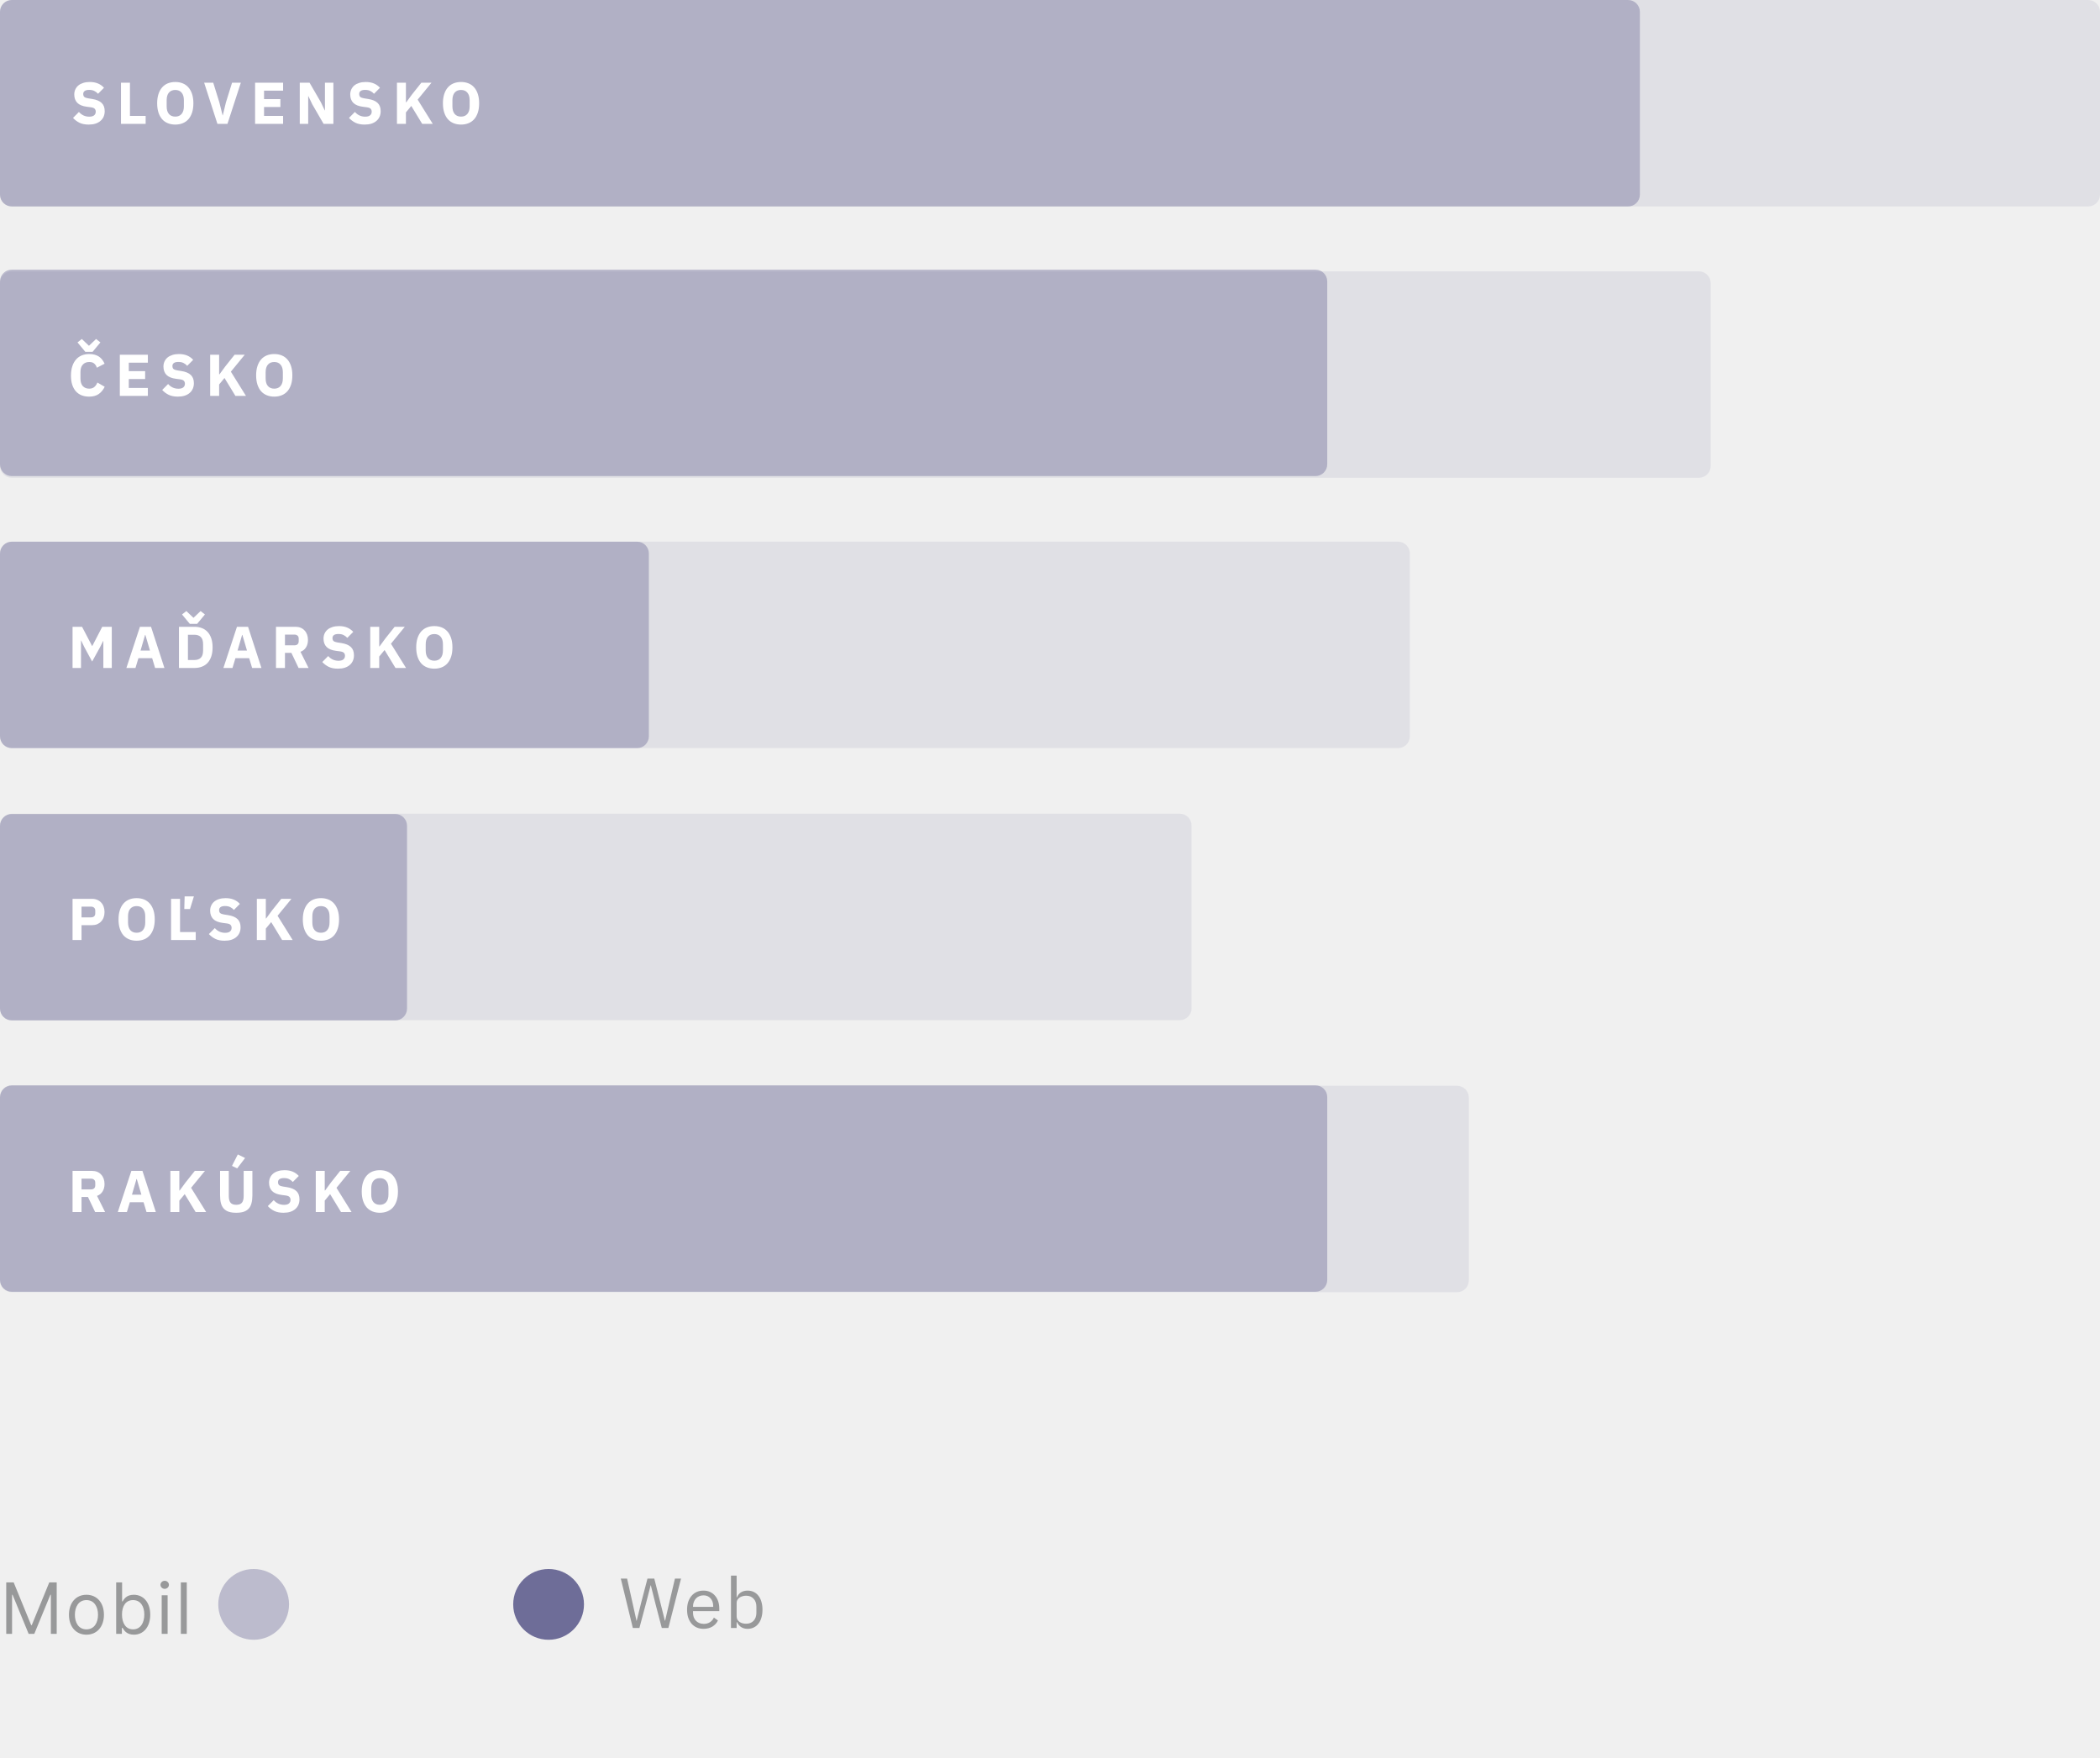
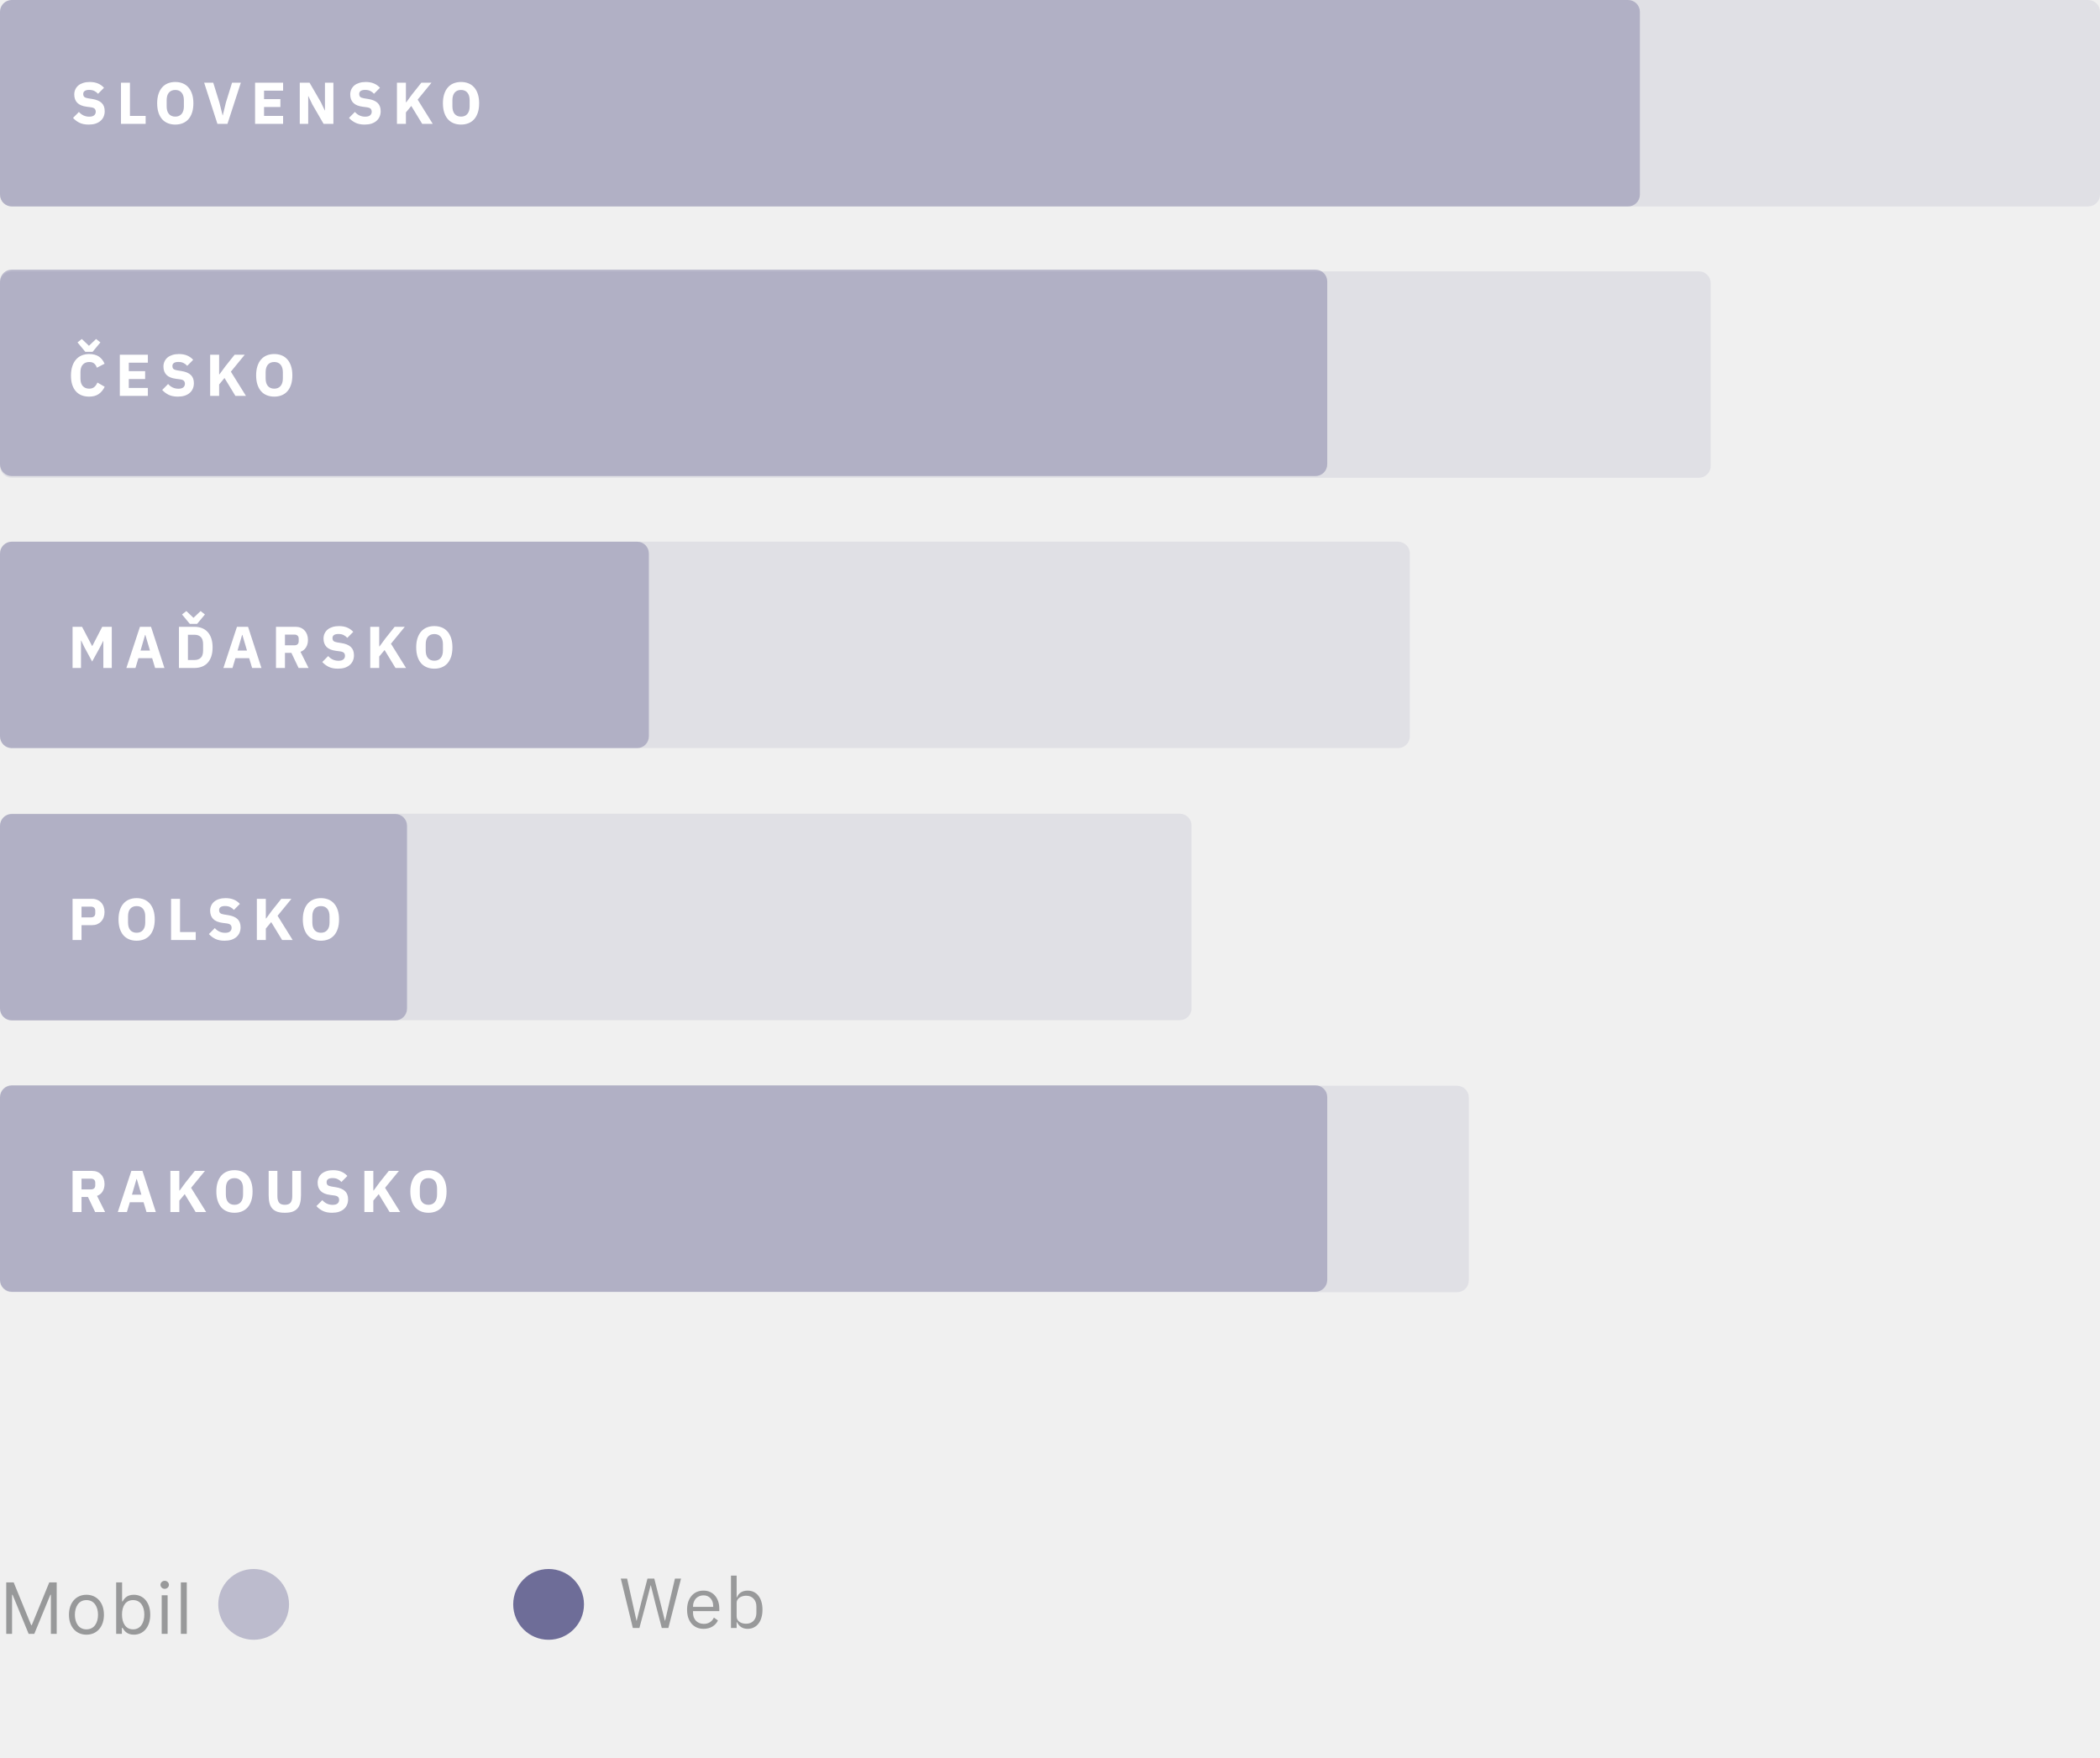
<svg xmlns="http://www.w3.org/2000/svg" width="356" height="298" viewBox="0 0 356 298" fill="none">
  <g opacity="0.24">
    <g opacity="0.8">
      <rect width="356" height="35" rx="2" transform="matrix(1 0 0 -1 0 35)" fill="#4E4C82" fill-opacity="0.5" />
    </g>
  </g>
  <g opacity="0.24">
    <g opacity="0.8">
      <rect width="290" height="35" rx="2" transform="matrix(1 0 0 -1 0 81)" fill="#4E4C82" fill-opacity="0.5" />
    </g>
  </g>
  <g opacity="0.24">
    <g opacity="0.8">
      <rect width="239" height="35" rx="2" transform="matrix(1 0 0 -1 0 126.834)" fill="#4E4C82" fill-opacity="0.5" />
    </g>
  </g>
  <g opacity="0.24">
    <g opacity="0.8">
      <rect width="202" height="35" rx="2" transform="matrix(1 0 0 -1 0 172.956)" fill="#4E4C82" fill-opacity="0.5" />
    </g>
  </g>
  <g opacity="0.24">
    <g opacity="0.8">
      <rect width="249" height="35" rx="2" transform="matrix(1 0 0 -1 0 219.077)" fill="#4E4C82" fill-opacity="0.5" />
    </g>
  </g>
  <g opacity="0.4">
    <g opacity="0.8">
      <rect width="278" height="35" rx="2" transform="matrix(1 0 0 -1 0 35)" fill="#4E4C82" />
    </g>
  </g>
  <g opacity="0.4">
    <g opacity="0.8">
      <rect width="225" height="35" rx="2" transform="matrix(1 0 0 -1 0 80.7129)" fill="#4E4C82" />
    </g>
  </g>
  <g opacity="0.4">
    <g opacity="0.8">
      <rect width="110" height="35" rx="2" transform="matrix(1 0 0 -1 0 126.834)" fill="#4E4C82" />
    </g>
  </g>
  <g opacity="0.4">
    <g opacity="0.8">
      <rect width="69" height="35" rx="2" transform="matrix(1 0 0 -1 0 173)" fill="#4E4C82" />
    </g>
  </g>
  <g opacity="0.4">
    <g opacity="0.8">
      <rect width="225" height="35" rx="2" transform="matrix(1 0 0 -1 0 219)" fill="#4E4C82" />
    </g>
  </g>
  <path d="M15.12 67.242C14.647 67.242 14.22 67.169 13.84 67.022C13.46 66.869 13.137 66.645 12.87 66.352C12.604 66.052 12.397 65.682 12.25 65.242C12.104 64.795 12.03 64.275 12.03 63.682C12.03 63.095 12.104 62.575 12.25 62.122C12.397 61.662 12.604 61.279 12.87 60.972C13.137 60.659 13.46 60.422 13.84 60.262C14.22 60.102 14.647 60.022 15.12 60.022C15.767 60.022 16.3 60.155 16.72 60.422C17.14 60.682 17.477 61.095 17.73 61.662L16.42 62.342C16.327 62.049 16.18 61.815 15.98 61.642C15.787 61.462 15.5 61.372 15.12 61.372C14.674 61.372 14.314 61.519 14.04 61.812C13.774 62.099 13.64 62.519 13.64 63.072V64.192C13.64 64.745 13.774 65.169 14.04 65.462C14.314 65.749 14.674 65.892 15.12 65.892C15.494 65.892 15.79 65.792 16.01 65.592C16.237 65.385 16.404 65.139 16.51 64.852L17.75 65.572C17.49 66.105 17.147 66.519 16.72 66.812C16.3 67.099 15.767 67.242 15.12 67.242ZM14.46 59.642L13.14 58.052L13.87 57.472L15.08 58.622L16.29 57.472L17.02 58.052L15.7 59.642H14.46ZM20.314 67.122V60.142H25.064V61.492H21.834V62.922H24.604V64.262H21.834V65.772H25.064V67.122H20.314ZM30.148 67.242C29.535 67.242 29.015 67.139 28.588 66.932C28.162 66.719 27.798 66.445 27.498 66.112L28.498 65.102C28.971 65.635 29.555 65.902 30.248 65.902C30.622 65.902 30.898 65.825 31.078 65.672C31.258 65.519 31.348 65.315 31.348 65.062C31.348 64.869 31.295 64.709 31.188 64.582C31.081 64.449 30.865 64.359 30.538 64.312L29.848 64.222C29.108 64.129 28.565 63.905 28.218 63.552C27.878 63.199 27.708 62.729 27.708 62.142C27.708 61.829 27.768 61.542 27.888 61.282C28.008 61.022 28.178 60.799 28.398 60.612C28.625 60.425 28.898 60.282 29.218 60.182C29.545 60.075 29.915 60.022 30.328 60.022C30.855 60.022 31.318 60.105 31.718 60.272C32.118 60.439 32.462 60.682 32.748 61.002L31.738 62.022C31.572 61.829 31.368 61.672 31.128 61.552C30.895 61.425 30.598 61.362 30.238 61.362C29.898 61.362 29.645 61.422 29.478 61.542C29.311 61.662 29.228 61.829 29.228 62.042C29.228 62.282 29.291 62.455 29.418 62.562C29.552 62.669 29.765 62.745 30.058 62.792L30.748 62.902C31.468 63.015 32.002 63.239 32.348 63.572C32.695 63.899 32.868 64.365 32.868 64.972C32.868 65.305 32.808 65.612 32.688 65.892C32.568 66.172 32.392 66.412 32.158 66.612C31.931 66.812 31.648 66.969 31.308 67.082C30.968 67.189 30.581 67.242 30.148 67.242ZM38.058 64.082L37.148 65.182V67.122H35.628V60.142H37.148V63.462H37.208L38.198 62.112L39.768 60.142H41.488L39.138 63.012L41.698 67.122H39.908L38.058 64.082ZM46.491 67.242C46.031 67.242 45.611 67.165 45.231 67.012C44.851 66.859 44.528 66.632 44.261 66.332C43.994 66.025 43.788 65.649 43.641 65.202C43.494 64.749 43.421 64.225 43.421 63.632C43.421 63.039 43.494 62.519 43.641 62.072C43.788 61.619 43.994 61.242 44.261 60.942C44.528 60.635 44.851 60.405 45.231 60.252C45.611 60.099 46.031 60.022 46.491 60.022C46.951 60.022 47.371 60.099 47.751 60.252C48.131 60.405 48.454 60.635 48.721 60.942C48.988 61.242 49.194 61.619 49.341 62.072C49.488 62.519 49.561 63.039 49.561 63.632C49.561 64.225 49.488 64.749 49.341 65.202C49.194 65.649 48.988 66.025 48.721 66.332C48.454 66.632 48.131 66.859 47.751 67.012C47.371 67.165 46.951 67.242 46.491 67.242ZM46.491 65.892C46.951 65.892 47.308 65.742 47.561 65.442C47.821 65.142 47.951 64.712 47.951 64.152V63.112C47.951 62.552 47.821 62.122 47.561 61.822C47.308 61.522 46.951 61.372 46.491 61.372C46.031 61.372 45.671 61.522 45.411 61.822C45.158 62.122 45.031 62.552 45.031 63.112V64.152C45.031 64.712 45.158 65.142 45.411 65.442C45.671 65.742 46.031 65.892 46.491 65.892Z" fill="white" />
  <path d="M17.52 108.664H17.49L16.98 109.684L15.62 112.154L14.29 109.694L13.76 108.594H13.73V113.244H12.3V106.264H13.91L15.62 109.534H15.64L17.33 106.264H18.95V113.244H17.52V108.664ZM26.294 113.244L25.794 111.584H23.464L22.964 113.244H21.424L23.724 106.264H25.604L27.874 113.244H26.294ZM24.644 107.644H24.594L23.824 110.294H25.424L24.644 107.644ZM30.339 106.264H32.969C33.429 106.264 33.849 106.337 34.229 106.484C34.609 106.631 34.933 106.851 35.199 107.144C35.466 107.431 35.673 107.794 35.819 108.234C35.966 108.667 36.039 109.174 36.039 109.754C36.039 110.334 35.966 110.844 35.819 111.284C35.673 111.717 35.466 112.081 35.199 112.374C34.933 112.661 34.609 112.877 34.229 113.024C33.849 113.171 33.429 113.244 32.969 113.244H30.339V106.264ZM32.969 111.894C33.423 111.894 33.779 111.767 34.039 111.514C34.299 111.261 34.429 110.854 34.429 110.294V109.214C34.429 108.654 34.299 108.247 34.039 107.994C33.779 107.741 33.423 107.614 32.969 107.614H31.859V111.894H32.969ZM32.179 105.764L30.859 104.174L31.589 103.594L32.799 104.744L34.009 103.594L34.739 104.174L33.419 105.764H32.179ZM42.741 113.244L42.241 111.584H39.911L39.411 113.244H37.871L40.171 106.264H42.051L44.321 113.244H42.741ZM41.091 107.644H41.041L40.271 110.294H41.871L41.091 107.644ZM48.307 113.244H46.787V106.264H50.097C50.417 106.264 50.707 106.317 50.967 106.424C51.227 106.531 51.447 106.684 51.627 106.884C51.813 107.077 51.957 107.311 52.057 107.584C52.157 107.857 52.207 108.161 52.207 108.494C52.207 108.967 52.1 109.381 51.887 109.734C51.68 110.087 51.363 110.344 50.937 110.504L52.307 113.244H50.617L49.397 110.684H48.307V113.244ZM49.907 109.404C50.133 109.404 50.31 109.347 50.437 109.234C50.57 109.114 50.637 108.941 50.637 108.714V108.274C50.637 108.047 50.57 107.877 50.437 107.764C50.31 107.644 50.133 107.584 49.907 107.584H48.307V109.404H49.907ZM57.285 113.364C56.672 113.364 56.151 113.261 55.725 113.054C55.298 112.841 54.935 112.567 54.635 112.234L55.635 111.224C56.108 111.757 56.691 112.024 57.385 112.024C57.758 112.024 58.035 111.947 58.215 111.794C58.395 111.641 58.485 111.437 58.485 111.184C58.485 110.991 58.431 110.831 58.325 110.704C58.218 110.571 58.002 110.481 57.675 110.434L56.985 110.344C56.245 110.251 55.702 110.027 55.355 109.674C55.015 109.321 54.845 108.851 54.845 108.264C54.845 107.951 54.905 107.664 55.025 107.404C55.145 107.144 55.315 106.921 55.535 106.734C55.761 106.547 56.035 106.404 56.355 106.304C56.681 106.197 57.051 106.144 57.465 106.144C57.992 106.144 58.455 106.227 58.855 106.394C59.255 106.561 59.598 106.804 59.885 107.124L58.875 108.144C58.708 107.951 58.505 107.794 58.265 107.674C58.032 107.547 57.735 107.484 57.375 107.484C57.035 107.484 56.782 107.544 56.615 107.664C56.448 107.784 56.365 107.951 56.365 108.164C56.365 108.404 56.428 108.577 56.555 108.684C56.688 108.791 56.901 108.867 57.195 108.914L57.885 109.024C58.605 109.137 59.138 109.361 59.485 109.694C59.831 110.021 60.005 110.487 60.005 111.094C60.005 111.427 59.945 111.734 59.825 112.014C59.705 112.294 59.528 112.534 59.295 112.734C59.068 112.934 58.785 113.091 58.445 113.204C58.105 113.311 57.718 113.364 57.285 113.364ZM65.195 110.204L64.285 111.304V113.244H62.765V106.264H64.285V109.584H64.345L65.335 108.234L66.905 106.264H68.625L66.275 109.134L68.835 113.244H67.045L65.195 110.204ZM73.628 113.364C73.168 113.364 72.748 113.287 72.368 113.134C71.988 112.981 71.664 112.754 71.398 112.454C71.131 112.147 70.924 111.771 70.778 111.324C70.631 110.871 70.558 110.347 70.558 109.754C70.558 109.161 70.631 108.641 70.778 108.194C70.924 107.741 71.131 107.364 71.398 107.064C71.664 106.757 71.988 106.527 72.368 106.374C72.748 106.221 73.168 106.144 73.628 106.144C74.088 106.144 74.508 106.221 74.888 106.374C75.268 106.527 75.591 106.757 75.858 107.064C76.124 107.364 76.331 107.741 76.478 108.194C76.624 108.641 76.698 109.161 76.698 109.754C76.698 110.347 76.624 110.871 76.478 111.324C76.331 111.771 76.124 112.147 75.858 112.454C75.591 112.754 75.268 112.981 74.888 113.134C74.508 113.287 74.088 113.364 73.628 113.364ZM73.628 112.014C74.088 112.014 74.444 111.864 74.698 111.564C74.958 111.264 75.088 110.834 75.088 110.274V109.234C75.088 108.674 74.958 108.244 74.698 107.944C74.444 107.644 74.088 107.494 73.628 107.494C73.168 107.494 72.808 107.644 72.548 107.944C72.294 108.244 72.168 108.674 72.168 109.234V110.274C72.168 110.834 72.294 111.264 72.548 111.564C72.808 111.864 73.168 112.014 73.628 112.014Z" fill="white" />
-   <path d="M12.3 159.365V152.385H15.6C15.927 152.385 16.22 152.442 16.48 152.555C16.74 152.662 16.96 152.812 17.14 153.005C17.327 153.199 17.47 153.435 17.57 153.715C17.67 153.989 17.72 154.289 17.72 154.615C17.72 154.949 17.67 155.252 17.57 155.525C17.47 155.799 17.327 156.032 17.14 156.225C16.96 156.419 16.74 156.572 16.48 156.685C16.22 156.792 15.927 156.845 15.6 156.845H13.82V159.365H12.3ZM13.82 155.525H15.42C15.647 155.525 15.824 155.469 15.95 155.355C16.084 155.235 16.15 155.062 16.15 154.835V154.395C16.15 154.169 16.084 153.999 15.95 153.885C15.824 153.765 15.647 153.705 15.42 153.705H13.82V155.525ZM23.163 159.485C22.703 159.485 22.283 159.409 21.903 159.255C21.523 159.102 21.199 158.875 20.933 158.575C20.666 158.269 20.459 157.892 20.313 157.445C20.166 156.992 20.093 156.469 20.093 155.875C20.093 155.282 20.166 154.762 20.313 154.315C20.459 153.862 20.666 153.485 20.933 153.185C21.199 152.879 21.523 152.649 21.903 152.495C22.283 152.342 22.703 152.265 23.163 152.265C23.623 152.265 24.043 152.342 24.423 152.495C24.803 152.649 25.126 152.879 25.393 153.185C25.659 153.485 25.866 153.862 26.013 154.315C26.159 154.762 26.233 155.282 26.233 155.875C26.233 156.469 26.159 156.992 26.013 157.445C25.866 157.892 25.659 158.269 25.393 158.575C25.126 158.875 24.803 159.102 24.423 159.255C24.043 159.409 23.623 159.485 23.163 159.485ZM23.163 158.135C23.623 158.135 23.979 157.985 24.233 157.685C24.493 157.385 24.623 156.955 24.623 156.395V155.355C24.623 154.795 24.493 154.365 24.233 154.065C23.979 153.765 23.623 153.615 23.163 153.615C22.703 153.615 22.343 153.765 22.083 154.065C21.829 154.365 21.703 154.795 21.703 155.355V156.395C21.703 156.955 21.829 157.385 22.083 157.685C22.343 157.985 22.703 158.135 23.163 158.135ZM29.001 159.365V152.385H30.521V158.015H33.181V159.365H29.001ZM32.211 154.115H31.241L31.301 151.965H32.871L32.211 154.115ZM38.064 159.485C37.451 159.485 36.931 159.382 36.504 159.175C36.078 158.962 35.714 158.689 35.414 158.355L36.414 157.345C36.888 157.879 37.471 158.145 38.164 158.145C38.538 158.145 38.814 158.069 38.994 157.915C39.174 157.762 39.264 157.559 39.264 157.305C39.264 157.112 39.211 156.952 39.104 156.825C38.998 156.692 38.781 156.602 38.454 156.555L37.764 156.465C37.024 156.372 36.481 156.149 36.134 155.795C35.794 155.442 35.624 154.972 35.624 154.385C35.624 154.072 35.684 153.785 35.804 153.525C35.924 153.265 36.094 153.042 36.314 152.855C36.541 152.669 36.814 152.525 37.134 152.425C37.461 152.319 37.831 152.265 38.244 152.265C38.771 152.265 39.234 152.349 39.634 152.515C40.034 152.682 40.377 152.925 40.664 153.245L39.654 154.265C39.487 154.072 39.284 153.915 39.044 153.795C38.811 153.669 38.514 153.605 38.154 153.605C37.814 153.605 37.561 153.665 37.394 153.785C37.227 153.905 37.144 154.072 37.144 154.285C37.144 154.525 37.208 154.699 37.334 154.805C37.468 154.912 37.681 154.989 37.974 155.035L38.664 155.145C39.384 155.259 39.917 155.482 40.264 155.815C40.611 156.142 40.784 156.609 40.784 157.215C40.784 157.549 40.724 157.855 40.604 158.135C40.484 158.415 40.307 158.655 40.074 158.855C39.847 159.055 39.564 159.212 39.224 159.325C38.884 159.432 38.498 159.485 38.064 159.485ZM45.974 156.325L45.064 157.425V159.365H43.544V152.385H45.064V155.705H45.124L46.114 154.355L47.684 152.385H49.404L47.054 155.255L49.614 159.365H47.824L45.974 156.325ZM54.407 159.485C53.947 159.485 53.527 159.409 53.147 159.255C52.767 159.102 52.444 158.875 52.177 158.575C51.91 158.269 51.704 157.892 51.557 157.445C51.41 156.992 51.337 156.469 51.337 155.875C51.337 155.282 51.41 154.762 51.557 154.315C51.704 153.862 51.91 153.485 52.177 153.185C52.444 152.879 52.767 152.649 53.147 152.495C53.527 152.342 53.947 152.265 54.407 152.265C54.867 152.265 55.287 152.342 55.667 152.495C56.047 152.649 56.37 152.879 56.637 153.185C56.904 153.485 57.11 153.862 57.257 154.315C57.404 154.762 57.477 155.282 57.477 155.875C57.477 156.469 57.404 156.992 57.257 157.445C57.11 157.892 56.904 158.269 56.637 158.575C56.37 158.875 56.047 159.102 55.667 159.255C55.287 159.409 54.867 159.485 54.407 159.485ZM54.407 158.135C54.867 158.135 55.224 157.985 55.477 157.685C55.737 157.385 55.867 156.955 55.867 156.395V155.355C55.867 154.795 55.737 154.365 55.477 154.065C55.224 153.765 54.867 153.615 54.407 153.615C53.947 153.615 53.587 153.765 53.327 154.065C53.074 154.365 52.947 154.795 52.947 155.355V156.395C52.947 156.955 53.074 157.385 53.327 157.685C53.587 157.985 53.947 158.135 54.407 158.135Z" fill="white" />
-   <path d="M13.82 205.486H12.3V198.506H15.61C15.93 198.506 16.22 198.56 16.48 198.666C16.74 198.773 16.96 198.926 17.14 199.126C17.327 199.32 17.47 199.553 17.57 199.826C17.67 200.1 17.72 200.403 17.72 200.736C17.72 201.21 17.614 201.623 17.4 201.976C17.194 202.33 16.877 202.586 16.45 202.746L17.82 205.486H16.13L14.91 202.926H13.82V205.486ZM15.42 201.646C15.647 201.646 15.824 201.59 15.95 201.476C16.084 201.356 16.15 201.183 16.15 200.956V200.516C16.15 200.29 16.084 200.12 15.95 200.006C15.824 199.886 15.647 199.826 15.42 199.826H13.82V201.646H15.42ZM24.839 205.486L24.339 203.826H22.009L21.509 205.486H19.969L22.269 198.506H24.149L26.419 205.486H24.839ZM23.189 199.886H23.139L22.369 202.536H23.969L23.189 199.886ZM31.314 202.446L30.404 203.546V205.486H28.884V198.506H30.404V201.826H30.464L31.454 200.476L33.024 198.506H34.744L32.394 201.376L34.954 205.486H33.164L31.314 202.446ZM38.787 198.506V202.786C38.787 203.28 38.884 203.65 39.077 203.896C39.27 204.136 39.594 204.256 40.047 204.256C40.501 204.256 40.824 204.136 41.017 203.896C41.211 203.65 41.307 203.28 41.307 202.786V198.506H42.787V202.626C42.787 203.14 42.737 203.586 42.637 203.966C42.544 204.34 42.387 204.65 42.167 204.896C41.947 205.136 41.664 205.316 41.317 205.436C40.971 205.55 40.547 205.606 40.047 205.606C39.547 205.606 39.124 205.55 38.777 205.436C38.431 205.316 38.147 205.136 37.927 204.896C37.707 204.65 37.547 204.34 37.447 203.966C37.354 203.586 37.307 203.14 37.307 202.626V198.506H38.787ZM40.207 198.086L39.327 197.656L40.317 195.716L41.547 196.326L40.207 198.086ZM48.05 205.606C47.437 205.606 46.917 205.503 46.49 205.296C46.064 205.083 45.7 204.81 45.401 204.476L46.401 203.466C46.874 204 47.457 204.266 48.151 204.266C48.524 204.266 48.8 204.19 48.98 204.036C49.16 203.883 49.251 203.68 49.251 203.426C49.251 203.233 49.197 203.073 49.09 202.946C48.984 202.813 48.767 202.723 48.441 202.676L47.751 202.586C47.011 202.493 46.467 202.27 46.12 201.916C45.781 201.563 45.611 201.093 45.611 200.506C45.611 200.193 45.67 199.906 45.791 199.646C45.91 199.386 46.081 199.163 46.3 198.976C46.527 198.79 46.8 198.646 47.12 198.546C47.447 198.44 47.817 198.386 48.23 198.386C48.757 198.386 49.221 198.47 49.62 198.636C50.02 198.803 50.364 199.046 50.651 199.366L49.641 200.386C49.474 200.193 49.27 200.036 49.031 199.916C48.797 199.79 48.501 199.726 48.141 199.726C47.8 199.726 47.547 199.786 47.38 199.906C47.214 200.026 47.13 200.193 47.13 200.406C47.13 200.646 47.194 200.82 47.321 200.926C47.454 201.033 47.667 201.11 47.961 201.156L48.651 201.266C49.37 201.38 49.904 201.603 50.251 201.936C50.597 202.263 50.77 202.73 50.77 203.336C50.77 203.67 50.711 203.976 50.59 204.256C50.471 204.536 50.294 204.776 50.06 204.976C49.834 205.176 49.55 205.333 49.211 205.446C48.87 205.553 48.484 205.606 48.05 205.606ZM55.961 202.446L55.051 203.546V205.486H53.531V198.506H55.051V201.826H55.111L56.101 200.476L57.671 198.506H59.391L57.041 201.376L59.601 205.486H57.811L55.961 202.446ZM64.393 205.606C63.933 205.606 63.513 205.53 63.133 205.376C62.753 205.223 62.43 204.996 62.163 204.696C61.897 204.39 61.69 204.013 61.543 203.566C61.397 203.113 61.323 202.59 61.323 201.996C61.323 201.403 61.397 200.883 61.543 200.436C61.69 199.983 61.897 199.606 62.163 199.306C62.43 199 62.753 198.77 63.133 198.616C63.513 198.463 63.933 198.386 64.393 198.386C64.853 198.386 65.273 198.463 65.653 198.616C66.033 198.77 66.357 199 66.623 199.306C66.89 199.606 67.097 199.983 67.243 200.436C67.39 200.883 67.463 201.403 67.463 201.996C67.463 202.59 67.39 203.113 67.243 203.566C67.097 204.013 66.89 204.39 66.623 204.696C66.357 204.996 66.033 205.223 65.653 205.376C65.273 205.53 64.853 205.606 64.393 205.606ZM64.393 204.256C64.853 204.256 65.21 204.106 65.463 203.806C65.723 203.506 65.853 203.076 65.853 202.516V201.476C65.853 200.916 65.723 200.486 65.463 200.186C65.21 199.886 64.853 199.736 64.393 199.736C63.933 199.736 63.573 199.886 63.313 200.186C63.06 200.486 62.933 200.916 62.933 201.476V202.516C62.933 203.076 63.06 203.506 63.313 203.806C63.573 204.106 63.933 204.256 64.393 204.256Z" fill="white" />
+   <path d="M12.3 159.365V152.385H15.6C15.927 152.385 16.22 152.442 16.48 152.555C16.74 152.662 16.96 152.812 17.14 153.005C17.327 153.199 17.47 153.435 17.57 153.715C17.67 153.989 17.72 154.289 17.72 154.615C17.72 154.949 17.67 155.252 17.57 155.525C17.47 155.799 17.327 156.032 17.14 156.225C16.96 156.419 16.74 156.572 16.48 156.685C16.22 156.792 15.927 156.845 15.6 156.845H13.82V159.365H12.3ZM13.82 155.525H15.42C15.647 155.525 15.824 155.469 15.95 155.355C16.084 155.235 16.15 155.062 16.15 154.835V154.395C16.15 154.169 16.084 153.999 15.95 153.885C15.824 153.765 15.647 153.705 15.42 153.705H13.82V155.525ZM23.163 159.485C22.703 159.485 22.283 159.409 21.903 159.255C21.523 159.102 21.199 158.875 20.933 158.575C20.666 158.269 20.459 157.892 20.313 157.445C20.166 156.992 20.093 156.469 20.093 155.875C20.093 155.282 20.166 154.762 20.313 154.315C20.459 153.862 20.666 153.485 20.933 153.185C21.199 152.879 21.523 152.649 21.903 152.495C22.283 152.342 22.703 152.265 23.163 152.265C23.623 152.265 24.043 152.342 24.423 152.495C24.803 152.649 25.126 152.879 25.393 153.185C25.659 153.485 25.866 153.862 26.013 154.315C26.159 154.762 26.233 155.282 26.233 155.875C26.233 156.469 26.159 156.992 26.013 157.445C25.866 157.892 25.659 158.269 25.393 158.575C25.126 158.875 24.803 159.102 24.423 159.255C24.043 159.409 23.623 159.485 23.163 159.485ZM23.163 158.135C23.623 158.135 23.979 157.985 24.233 157.685C24.493 157.385 24.623 156.955 24.623 156.395V155.355C24.623 154.795 24.493 154.365 24.233 154.065C23.979 153.765 23.623 153.615 23.163 153.615C22.703 153.615 22.343 153.765 22.083 154.065C21.829 154.365 21.703 154.795 21.703 155.355V156.395C21.703 156.955 21.829 157.385 22.083 157.685C22.343 157.985 22.703 158.135 23.163 158.135ZM29.001 159.365V152.385H30.521V158.015H33.181V159.365H29.001ZM38.064 159.485C37.451 159.485 36.931 159.382 36.504 159.175C36.078 158.962 35.714 158.689 35.414 158.355L36.414 157.345C36.888 157.879 37.471 158.145 38.164 158.145C38.538 158.145 38.814 158.069 38.994 157.915C39.174 157.762 39.264 157.559 39.264 157.305C39.264 157.112 39.211 156.952 39.104 156.825C38.998 156.692 38.781 156.602 38.454 156.555L37.764 156.465C37.024 156.372 36.481 156.149 36.134 155.795C35.794 155.442 35.624 154.972 35.624 154.385C35.624 154.072 35.684 153.785 35.804 153.525C35.924 153.265 36.094 153.042 36.314 152.855C36.541 152.669 36.814 152.525 37.134 152.425C37.461 152.319 37.831 152.265 38.244 152.265C38.771 152.265 39.234 152.349 39.634 152.515C40.034 152.682 40.377 152.925 40.664 153.245L39.654 154.265C39.487 154.072 39.284 153.915 39.044 153.795C38.811 153.669 38.514 153.605 38.154 153.605C37.814 153.605 37.561 153.665 37.394 153.785C37.227 153.905 37.144 154.072 37.144 154.285C37.144 154.525 37.208 154.699 37.334 154.805C37.468 154.912 37.681 154.989 37.974 155.035L38.664 155.145C39.384 155.259 39.917 155.482 40.264 155.815C40.611 156.142 40.784 156.609 40.784 157.215C40.784 157.549 40.724 157.855 40.604 158.135C40.484 158.415 40.307 158.655 40.074 158.855C39.847 159.055 39.564 159.212 39.224 159.325C38.884 159.432 38.498 159.485 38.064 159.485ZM45.974 156.325L45.064 157.425V159.365H43.544V152.385H45.064V155.705H45.124L46.114 154.355L47.684 152.385H49.404L47.054 155.255L49.614 159.365H47.824L45.974 156.325ZM54.407 159.485C53.947 159.485 53.527 159.409 53.147 159.255C52.767 159.102 52.444 158.875 52.177 158.575C51.91 158.269 51.704 157.892 51.557 157.445C51.41 156.992 51.337 156.469 51.337 155.875C51.337 155.282 51.41 154.762 51.557 154.315C51.704 153.862 51.91 153.485 52.177 153.185C52.444 152.879 52.767 152.649 53.147 152.495C53.527 152.342 53.947 152.265 54.407 152.265C54.867 152.265 55.287 152.342 55.667 152.495C56.047 152.649 56.37 152.879 56.637 153.185C56.904 153.485 57.11 153.862 57.257 154.315C57.404 154.762 57.477 155.282 57.477 155.875C57.477 156.469 57.404 156.992 57.257 157.445C57.11 157.892 56.904 158.269 56.637 158.575C56.37 158.875 56.047 159.102 55.667 159.255C55.287 159.409 54.867 159.485 54.407 159.485ZM54.407 158.135C54.867 158.135 55.224 157.985 55.477 157.685C55.737 157.385 55.867 156.955 55.867 156.395V155.355C55.867 154.795 55.737 154.365 55.477 154.065C55.224 153.765 54.867 153.615 54.407 153.615C53.947 153.615 53.587 153.765 53.327 154.065C53.074 154.365 52.947 154.795 52.947 155.355V156.395C52.947 156.955 53.074 157.385 53.327 157.685C53.587 157.985 53.947 158.135 54.407 158.135Z" fill="white" />
+   <path d="M13.82 205.486H12.3V198.506H15.61C15.93 198.506 16.22 198.56 16.48 198.666C16.74 198.773 16.96 198.926 17.14 199.126C17.327 199.32 17.47 199.553 17.57 199.826C17.67 200.1 17.72 200.403 17.72 200.736C17.72 201.21 17.614 201.623 17.4 201.976C17.194 202.33 16.877 202.586 16.45 202.746L17.82 205.486H16.13L14.91 202.926H13.82V205.486ZM15.42 201.646C15.647 201.646 15.824 201.59 15.95 201.476C16.084 201.356 16.15 201.183 16.15 200.956V200.516C16.15 200.29 16.084 200.12 15.95 200.006C15.824 199.886 15.647 199.826 15.42 199.826H13.82V201.646H15.42ZM24.839 205.486L24.339 203.826H22.009L21.509 205.486H19.969L22.269 198.506H24.149L26.419 205.486H24.839ZM23.189 199.886H23.139L22.369 202.536H23.969L23.189 199.886ZM31.314 202.446L30.404 203.546V205.486H28.884V198.506H30.404V201.826H30.464L31.454 200.476L33.024 198.506H34.744L32.394 201.376L34.954 205.486H33.164L31.314 202.446ZM39.747 205.606C39.287 205.606 38.867 205.53 38.487 205.376C38.107 205.223 37.783 204.996 37.517 204.696C37.25 204.39 37.043 204.013 36.897 203.566C36.75 203.113 36.677 202.59 36.677 201.996C36.677 201.403 36.75 200.883 36.897 200.436C37.043 199.983 37.25 199.606 37.517 199.306C37.783 199 38.107 198.77 38.487 198.616C38.867 198.463 39.287 198.386 39.747 198.386C40.207 198.386 40.627 198.463 41.007 198.616C41.387 198.77 41.71 199 41.977 199.306C42.243 199.606 42.45 199.983 42.597 200.436C42.743 200.883 42.817 201.403 42.817 201.996C42.817 202.59 42.743 203.113 42.597 203.566C42.45 204.013 42.243 204.39 41.977 204.696C41.71 204.996 41.387 205.223 41.007 205.376C40.627 205.53 40.207 205.606 39.747 205.606ZM39.747 204.256C40.207 204.256 40.563 204.106 40.817 203.806C41.077 203.506 41.207 203.076 41.207 202.516V201.476C41.207 200.916 41.077 200.486 40.817 200.186C40.563 199.886 40.207 199.736 39.747 199.736C39.287 199.736 38.927 199.886 38.667 200.186C38.413 200.486 38.287 200.916 38.287 201.476V202.516C38.287 203.076 38.413 203.506 38.667 203.806C38.927 204.106 39.287 204.256 39.747 204.256ZM47.025 198.506V202.786C47.025 203.28 47.122 203.65 47.315 203.896C47.509 204.136 47.832 204.256 48.285 204.256C48.739 204.256 49.062 204.136 49.255 203.896C49.449 203.65 49.545 203.28 49.545 202.786V198.506H51.025V202.626C51.025 203.14 50.975 203.586 50.875 203.966C50.782 204.34 50.625 204.65 50.405 204.896C50.185 205.136 49.902 205.316 49.555 205.436C49.209 205.55 48.785 205.606 48.285 205.606C47.785 205.606 47.362 205.55 47.015 205.436C46.669 205.316 46.385 205.136 46.165 204.896C45.945 204.65 45.785 204.34 45.685 203.966C45.592 203.586 45.545 203.14 45.545 202.626V198.506H47.025ZM56.289 205.606C55.675 205.606 55.156 205.503 54.729 205.296C54.302 205.083 53.939 204.81 53.639 204.476L54.639 203.466C55.112 204 55.696 204.266 56.389 204.266C56.762 204.266 57.039 204.19 57.219 204.036C57.399 203.883 57.489 203.68 57.489 203.426C57.489 203.233 57.435 203.073 57.329 202.946C57.222 202.813 57.005 202.723 56.679 202.676L55.989 202.586C55.249 202.493 54.706 202.27 54.359 201.916C54.019 201.563 53.849 201.093 53.849 200.506C53.849 200.193 53.909 199.906 54.029 199.646C54.149 199.386 54.319 199.163 54.539 198.976C54.766 198.79 55.039 198.646 55.359 198.546C55.685 198.44 56.056 198.386 56.469 198.386C56.995 198.386 57.459 198.47 57.859 198.636C58.259 198.803 58.602 199.046 58.889 199.366L57.879 200.386C57.712 200.193 57.509 200.036 57.269 199.916C57.035 199.79 56.739 199.726 56.379 199.726C56.039 199.726 55.785 199.786 55.619 199.906C55.452 200.026 55.369 200.193 55.369 200.406C55.369 200.646 55.432 200.82 55.559 200.926C55.692 201.033 55.906 201.11 56.199 201.156L56.889 201.266C57.609 201.38 58.142 201.603 58.489 201.936C58.836 202.263 59.009 202.73 59.009 203.336C59.009 203.67 58.949 203.976 58.829 204.256C58.709 204.536 58.532 204.776 58.299 204.976C58.072 205.176 57.789 205.333 57.449 205.446C57.109 205.553 56.722 205.606 56.289 205.606ZM64.199 202.446L63.289 203.546V205.486H61.769V198.506H63.289V201.826H63.349L64.339 200.476L65.909 198.506H67.629L65.279 201.376L67.839 205.486H66.049L64.199 202.446ZM72.632 205.606C72.171 205.606 71.751 205.53 71.371 205.376C70.992 205.223 70.668 204.996 70.401 204.696C70.135 204.39 69.928 204.013 69.781 203.566C69.635 203.113 69.561 202.59 69.561 201.996C69.561 201.403 69.635 200.883 69.781 200.436C69.928 199.983 70.135 199.606 70.401 199.306C70.668 199 70.992 198.77 71.371 198.616C71.751 198.463 72.171 198.386 72.632 198.386C73.091 198.386 73.511 198.463 73.891 198.616C74.272 198.77 74.595 199 74.862 199.306C75.128 199.606 75.335 199.983 75.481 200.436C75.628 200.883 75.701 201.403 75.701 201.996C75.701 202.59 75.628 203.113 75.481 203.566C75.335 204.013 75.128 204.39 74.862 204.696C74.595 204.996 74.272 205.223 73.891 205.376C73.511 205.53 73.091 205.606 72.632 205.606ZM72.632 204.256C73.091 204.256 73.448 204.106 73.701 203.806C73.962 203.506 74.091 203.076 74.091 202.516V201.476C74.091 200.916 73.962 200.486 73.701 200.186C73.448 199.886 73.091 199.736 72.632 199.736C72.171 199.736 71.811 199.886 71.552 200.186C71.298 200.486 71.171 200.916 71.171 201.476V202.516C71.171 203.076 71.298 203.506 71.552 203.806C71.811 204.106 72.171 204.256 72.632 204.256Z" fill="white" />
  <path d="M15.03 21.12C14.417 21.12 13.897 21.017 13.47 20.81C13.043 20.597 12.68 20.323 12.38 19.99L13.38 18.98C13.853 19.513 14.437 19.78 15.13 19.78C15.503 19.78 15.78 19.703 15.96 19.55C16.14 19.397 16.23 19.193 16.23 18.94C16.23 18.747 16.177 18.587 16.07 18.46C15.963 18.327 15.747 18.237 15.42 18.19L14.73 18.1C13.99 18.007 13.447 17.783 13.1 17.43C12.76 17.077 12.59 16.607 12.59 16.02C12.59 15.707 12.65 15.42 12.77 15.16C12.89 14.9 13.06 14.677 13.28 14.49C13.507 14.303 13.78 14.16 14.1 14.06C14.427 13.953 14.797 13.9 15.21 13.9C15.737 13.9 16.2 13.983 16.6 14.15C17 14.317 17.343 14.56 17.63 14.88L16.62 15.9C16.453 15.707 16.25 15.55 16.01 15.43C15.777 15.303 15.48 15.24 15.12 15.24C14.78 15.24 14.527 15.3 14.36 15.42C14.193 15.54 14.11 15.707 14.11 15.92C14.11 16.16 14.173 16.333 14.3 16.44C14.433 16.547 14.647 16.623 14.94 16.67L15.63 16.78C16.35 16.893 16.883 17.117 17.23 17.45C17.577 17.777 17.75 18.243 17.75 18.85C17.75 19.183 17.69 19.49 17.57 19.77C17.45 20.05 17.273 20.29 17.04 20.49C16.813 20.69 16.53 20.847 16.19 20.96C15.85 21.067 15.463 21.12 15.03 21.12ZM20.51 21V14.02H22.03V19.65H24.69V21H20.51ZM29.713 21.12C29.253 21.12 28.833 21.043 28.453 20.89C28.073 20.737 27.749 20.51 27.483 20.21C27.216 19.903 27.009 19.527 26.863 19.08C26.716 18.627 26.643 18.103 26.643 17.51C26.643 16.917 26.716 16.397 26.863 15.95C27.009 15.497 27.216 15.12 27.483 14.82C27.749 14.513 28.073 14.283 28.453 14.13C28.833 13.977 29.253 13.9 29.713 13.9C30.173 13.9 30.593 13.977 30.973 14.13C31.353 14.283 31.676 14.513 31.943 14.82C32.209 15.12 32.416 15.497 32.563 15.95C32.709 16.397 32.783 16.917 32.783 17.51C32.783 18.103 32.709 18.627 32.563 19.08C32.416 19.527 32.209 19.903 31.943 20.21C31.676 20.51 31.353 20.737 30.973 20.89C30.593 21.043 30.173 21.12 29.713 21.12ZM29.713 19.77C30.173 19.77 30.529 19.62 30.783 19.32C31.043 19.02 31.173 18.59 31.173 18.03V16.99C31.173 16.43 31.043 16 30.783 15.7C30.529 15.4 30.173 15.25 29.713 15.25C29.253 15.25 28.893 15.4 28.633 15.7C28.379 16 28.253 16.43 28.253 16.99V18.03C28.253 18.59 28.379 19.02 28.633 19.32C28.893 19.62 29.253 19.77 29.713 19.77ZM36.859 21L34.609 14.02H36.149L37.189 17.37L37.739 19.56H37.769L38.299 17.37L39.339 14.02H40.829L38.559 21H36.859ZM43.243 21V14.02H47.993V15.37H44.763V16.8H47.533V18.14H44.763V19.65H47.993V21H43.243ZM52.947 17.7L52.277 16.3H52.247V21H50.817V14.02H52.477L54.387 17.32L55.057 18.72H55.087V14.02H56.517V21H54.857L52.947 17.7ZM61.813 21.12C61.2 21.12 60.68 21.017 60.253 20.81C59.827 20.597 59.463 20.323 59.163 19.99L60.163 18.98C60.636 19.513 61.22 19.78 61.913 19.78C62.286 19.78 62.563 19.703 62.743 19.55C62.923 19.397 63.013 19.193 63.013 18.94C63.013 18.747 62.96 18.587 62.853 18.46C62.746 18.327 62.53 18.237 62.203 18.19L61.513 18.1C60.773 18.007 60.23 17.783 59.883 17.43C59.543 17.077 59.373 16.607 59.373 16.02C59.373 15.707 59.433 15.42 59.553 15.16C59.673 14.9 59.843 14.677 60.063 14.49C60.29 14.303 60.563 14.16 60.883 14.06C61.21 13.953 61.58 13.9 61.993 13.9C62.52 13.9 62.983 13.983 63.383 14.15C63.783 14.317 64.126 14.56 64.413 14.88L63.403 15.9C63.236 15.707 63.033 15.55 62.793 15.43C62.56 15.303 62.263 15.24 61.903 15.24C61.563 15.24 61.31 15.3 61.143 15.42C60.977 15.54 60.893 15.707 60.893 15.92C60.893 16.16 60.956 16.333 61.083 16.44C61.217 16.547 61.43 16.623 61.723 16.67L62.413 16.78C63.133 16.893 63.666 17.117 64.013 17.45C64.36 17.777 64.533 18.243 64.533 18.85C64.533 19.183 64.473 19.49 64.353 19.77C64.233 20.05 64.056 20.29 63.823 20.49C63.596 20.69 63.313 20.847 62.973 20.96C62.633 21.067 62.246 21.12 61.813 21.12ZM69.723 17.96L68.813 19.06V21H67.293V14.02H68.813V17.34H68.873L69.863 15.99L71.433 14.02H73.153L70.803 16.89L73.363 21H71.573L69.723 17.96ZM78.156 21.12C77.696 21.12 77.276 21.043 76.896 20.89C76.516 20.737 76.193 20.51 75.926 20.21C75.659 19.903 75.453 19.527 75.306 19.08C75.159 18.627 75.086 18.103 75.086 17.51C75.086 16.917 75.159 16.397 75.306 15.95C75.453 15.497 75.659 15.12 75.926 14.82C76.193 14.513 76.516 14.283 76.896 14.13C77.276 13.977 77.696 13.9 78.156 13.9C78.616 13.9 79.036 13.977 79.416 14.13C79.796 14.283 80.119 14.513 80.386 14.82C80.653 15.12 80.859 15.497 81.006 15.95C81.153 16.397 81.226 16.917 81.226 17.51C81.226 18.103 81.153 18.627 81.006 19.08C80.859 19.527 80.653 19.903 80.386 20.21C80.119 20.51 79.796 20.737 79.416 20.89C79.036 21.043 78.616 21.12 78.156 21.12ZM78.156 19.77C78.616 19.77 78.973 19.62 79.226 19.32C79.486 19.02 79.616 18.59 79.616 18.03V16.99C79.616 16.43 79.486 16 79.226 15.7C78.973 15.4 78.616 15.25 78.156 15.25C77.696 15.25 77.336 15.4 77.076 15.7C76.823 16 76.696 16.43 76.696 16.99V18.03C76.696 18.59 76.823 19.02 77.076 19.32C77.336 19.62 77.696 19.77 78.156 19.77Z" fill="white" />
  <g opacity="0.4">
    <g opacity="0.8">
      <rect x="37" y="266" width="12" height="12" rx="6" fill="#4E4C82" />
    </g>
  </g>
  <g opacity="0.8">
    <rect x="87" y="266" width="12" height="12" rx="6" fill="#4E4C82" />
  </g>
  <path d="M107.28 276L105.24 267.624H106.308L107.208 271.656L107.904 274.788H107.928L108.708 271.656L109.764 267.624H110.916L111.936 271.656L112.716 274.776H112.752L113.472 271.656L114.42 267.624H115.452L113.304 276H112.188L111.096 271.824L110.328 268.752H110.304L109.512 271.824L108.396 276H107.28ZM119.26 276.144C118.836 276.144 118.452 276.068 118.108 275.916C117.772 275.764 117.48 275.548 117.232 275.268C116.992 274.98 116.804 274.64 116.668 274.248C116.54 273.848 116.476 273.4 116.476 272.904C116.476 272.416 116.54 271.972 116.668 271.572C116.804 271.172 116.992 270.832 117.232 270.552C117.48 270.264 117.772 270.044 118.108 269.892C118.452 269.74 118.836 269.664 119.26 269.664C119.676 269.664 120.048 269.74 120.376 269.892C120.704 270.044 120.984 270.256 121.216 270.528C121.448 270.792 121.624 271.108 121.744 271.476C121.872 271.844 121.936 272.248 121.936 272.688V273.144H117.484V273.432C117.484 273.696 117.524 273.944 117.604 274.176C117.692 274.4 117.812 274.596 117.964 274.764C118.124 274.932 118.316 275.064 118.54 275.16C118.772 275.256 119.032 275.304 119.32 275.304C119.712 275.304 120.052 275.212 120.34 275.028C120.636 274.844 120.864 274.58 121.024 274.236L121.708 274.728C121.508 275.152 121.196 275.496 120.772 275.76C120.348 276.016 119.844 276.144 119.26 276.144ZM119.26 270.468C118.996 270.468 118.756 270.516 118.54 270.612C118.324 270.7 118.136 270.828 117.976 270.996C117.824 271.164 117.704 271.364 117.616 271.596C117.528 271.82 117.484 272.068 117.484 272.34V272.424H120.904V272.292C120.904 271.74 120.752 271.3 120.448 270.972C120.152 270.636 119.756 270.468 119.26 270.468ZM123.918 267.12H124.878V270.816H124.926C125.086 270.424 125.318 270.136 125.622 269.952C125.934 269.76 126.306 269.664 126.738 269.664C127.122 269.664 127.47 269.74 127.782 269.892C128.094 270.044 128.358 270.26 128.574 270.54C128.798 270.82 128.966 271.16 129.078 271.56C129.198 271.96 129.258 272.408 129.258 272.904C129.258 273.4 129.198 273.848 129.078 274.248C128.966 274.648 128.798 274.988 128.574 275.268C128.358 275.548 128.094 275.764 127.782 275.916C127.47 276.068 127.122 276.144 126.738 276.144C125.898 276.144 125.294 275.76 124.926 274.992H124.878V276H123.918V267.12ZM126.474 275.28C127.018 275.28 127.446 275.112 127.758 274.776C128.07 274.432 128.226 273.984 128.226 273.432V272.376C128.226 271.824 128.07 271.38 127.758 271.044C127.446 270.7 127.018 270.528 126.474 270.528C126.258 270.528 126.05 270.56 125.85 270.624C125.658 270.68 125.49 270.76 125.346 270.864C125.202 270.968 125.086 271.096 124.998 271.248C124.918 271.392 124.878 271.548 124.878 271.716V274.02C124.878 274.22 124.918 274.4 124.998 274.56C125.086 274.712 125.202 274.844 125.346 274.956C125.49 275.06 125.658 275.14 125.85 275.196C126.05 275.252 126.258 275.28 126.474 275.28Z" fill="#98999A" />
  <path d="M1.057 268.273V277H2.045V270.369H2.131L4.858 277H5.812L8.54 270.369H8.625V277H9.614V268.273H8.352L5.386 275.517H5.284L2.318 268.273H1.057ZM14.655 277.136C16.428 277.136 17.621 275.79 17.621 273.761C17.621 271.716 16.428 270.369 14.655 270.369C12.883 270.369 11.689 271.716 11.689 273.761C11.689 275.79 12.883 277.136 14.655 277.136ZM14.655 276.233C13.309 276.233 12.695 275.074 12.695 273.761C12.695 272.449 13.309 271.273 14.655 271.273C16.002 271.273 16.616 272.449 16.616 273.761C16.616 275.074 16.002 276.233 14.655 276.233ZM19.693 277H20.664V275.994H20.784C21.005 276.352 21.431 277.136 22.693 277.136C24.329 277.136 25.471 275.824 25.471 273.744C25.471 271.682 24.329 270.369 22.676 270.369C21.397 270.369 21.005 271.153 20.784 271.494H20.698V268.273H19.693V277ZM20.681 273.727C20.681 272.261 21.329 271.273 22.556 271.273C23.835 271.273 24.465 272.347 24.465 273.727C24.465 275.125 23.818 276.233 22.556 276.233C21.346 276.233 20.681 275.21 20.681 273.727ZM27.41 277H28.415V270.455H27.41V277ZM27.921 269.364C28.313 269.364 28.637 269.057 28.637 268.682C28.637 268.307 28.313 268 27.921 268C27.529 268 27.205 268.307 27.205 268.682C27.205 269.057 27.529 269.364 27.921 269.364ZM31.663 268.273H30.657V277H31.663V268.273Z" fill="#98999A" />
</svg>
